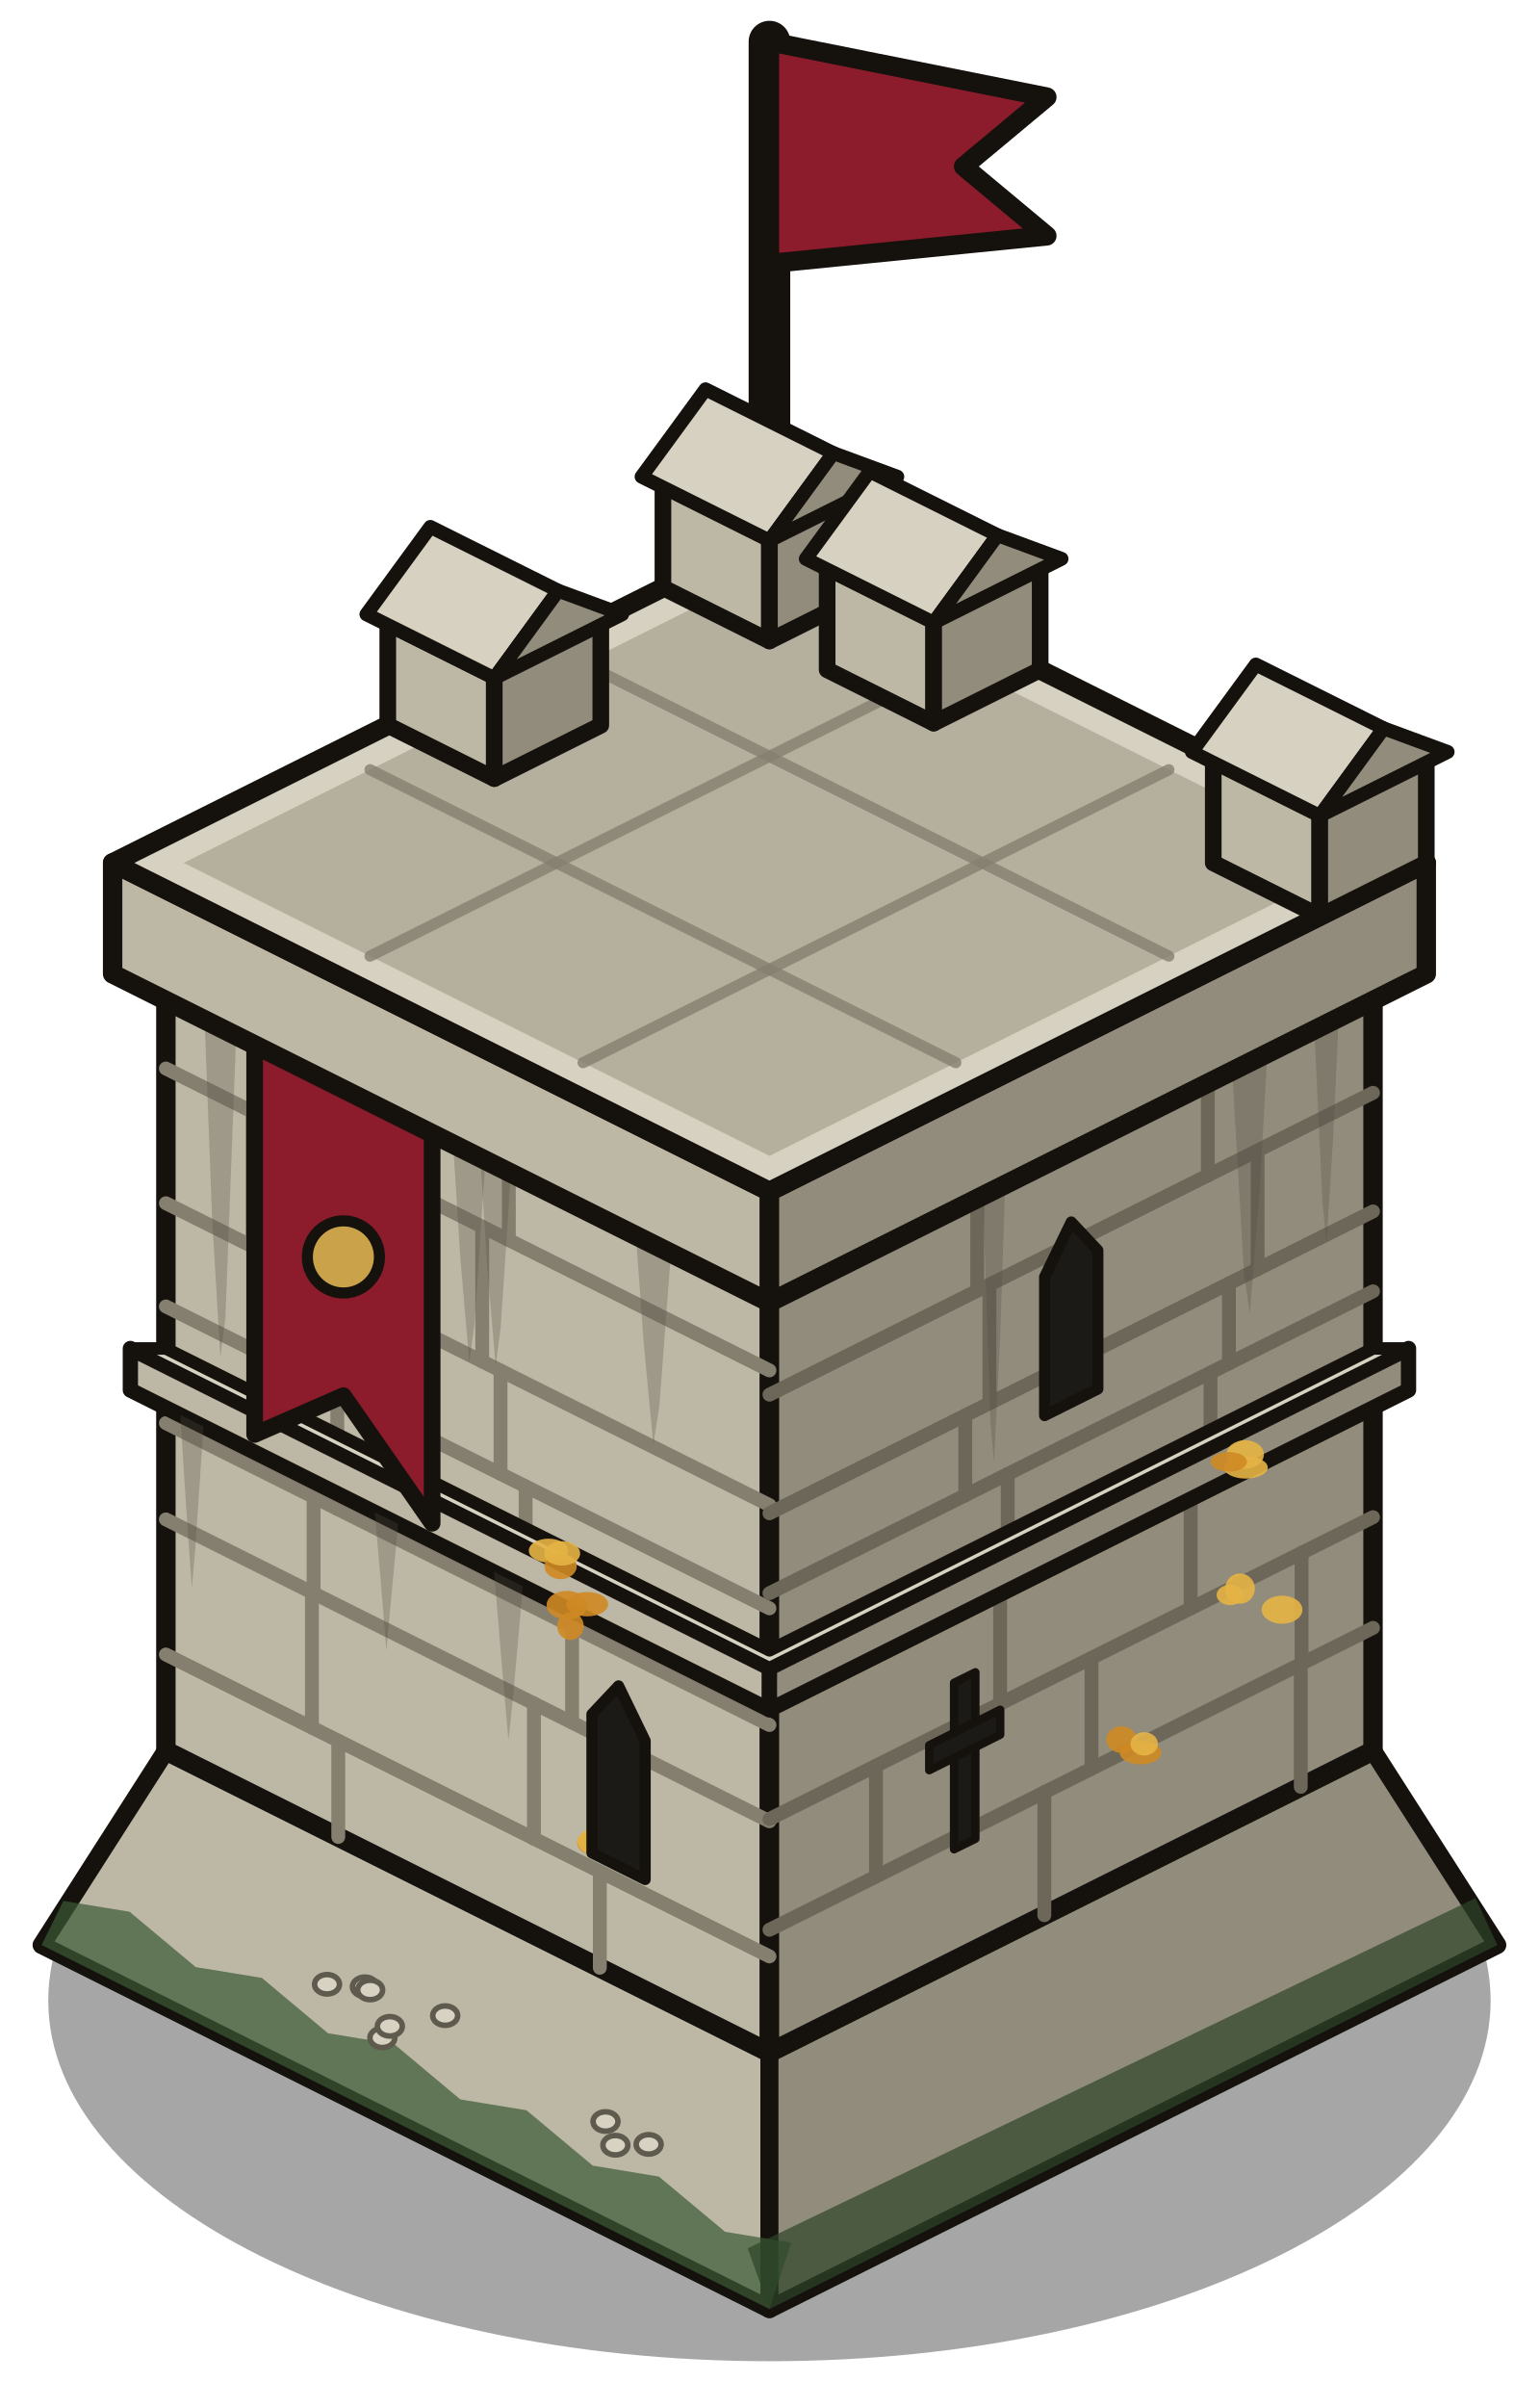
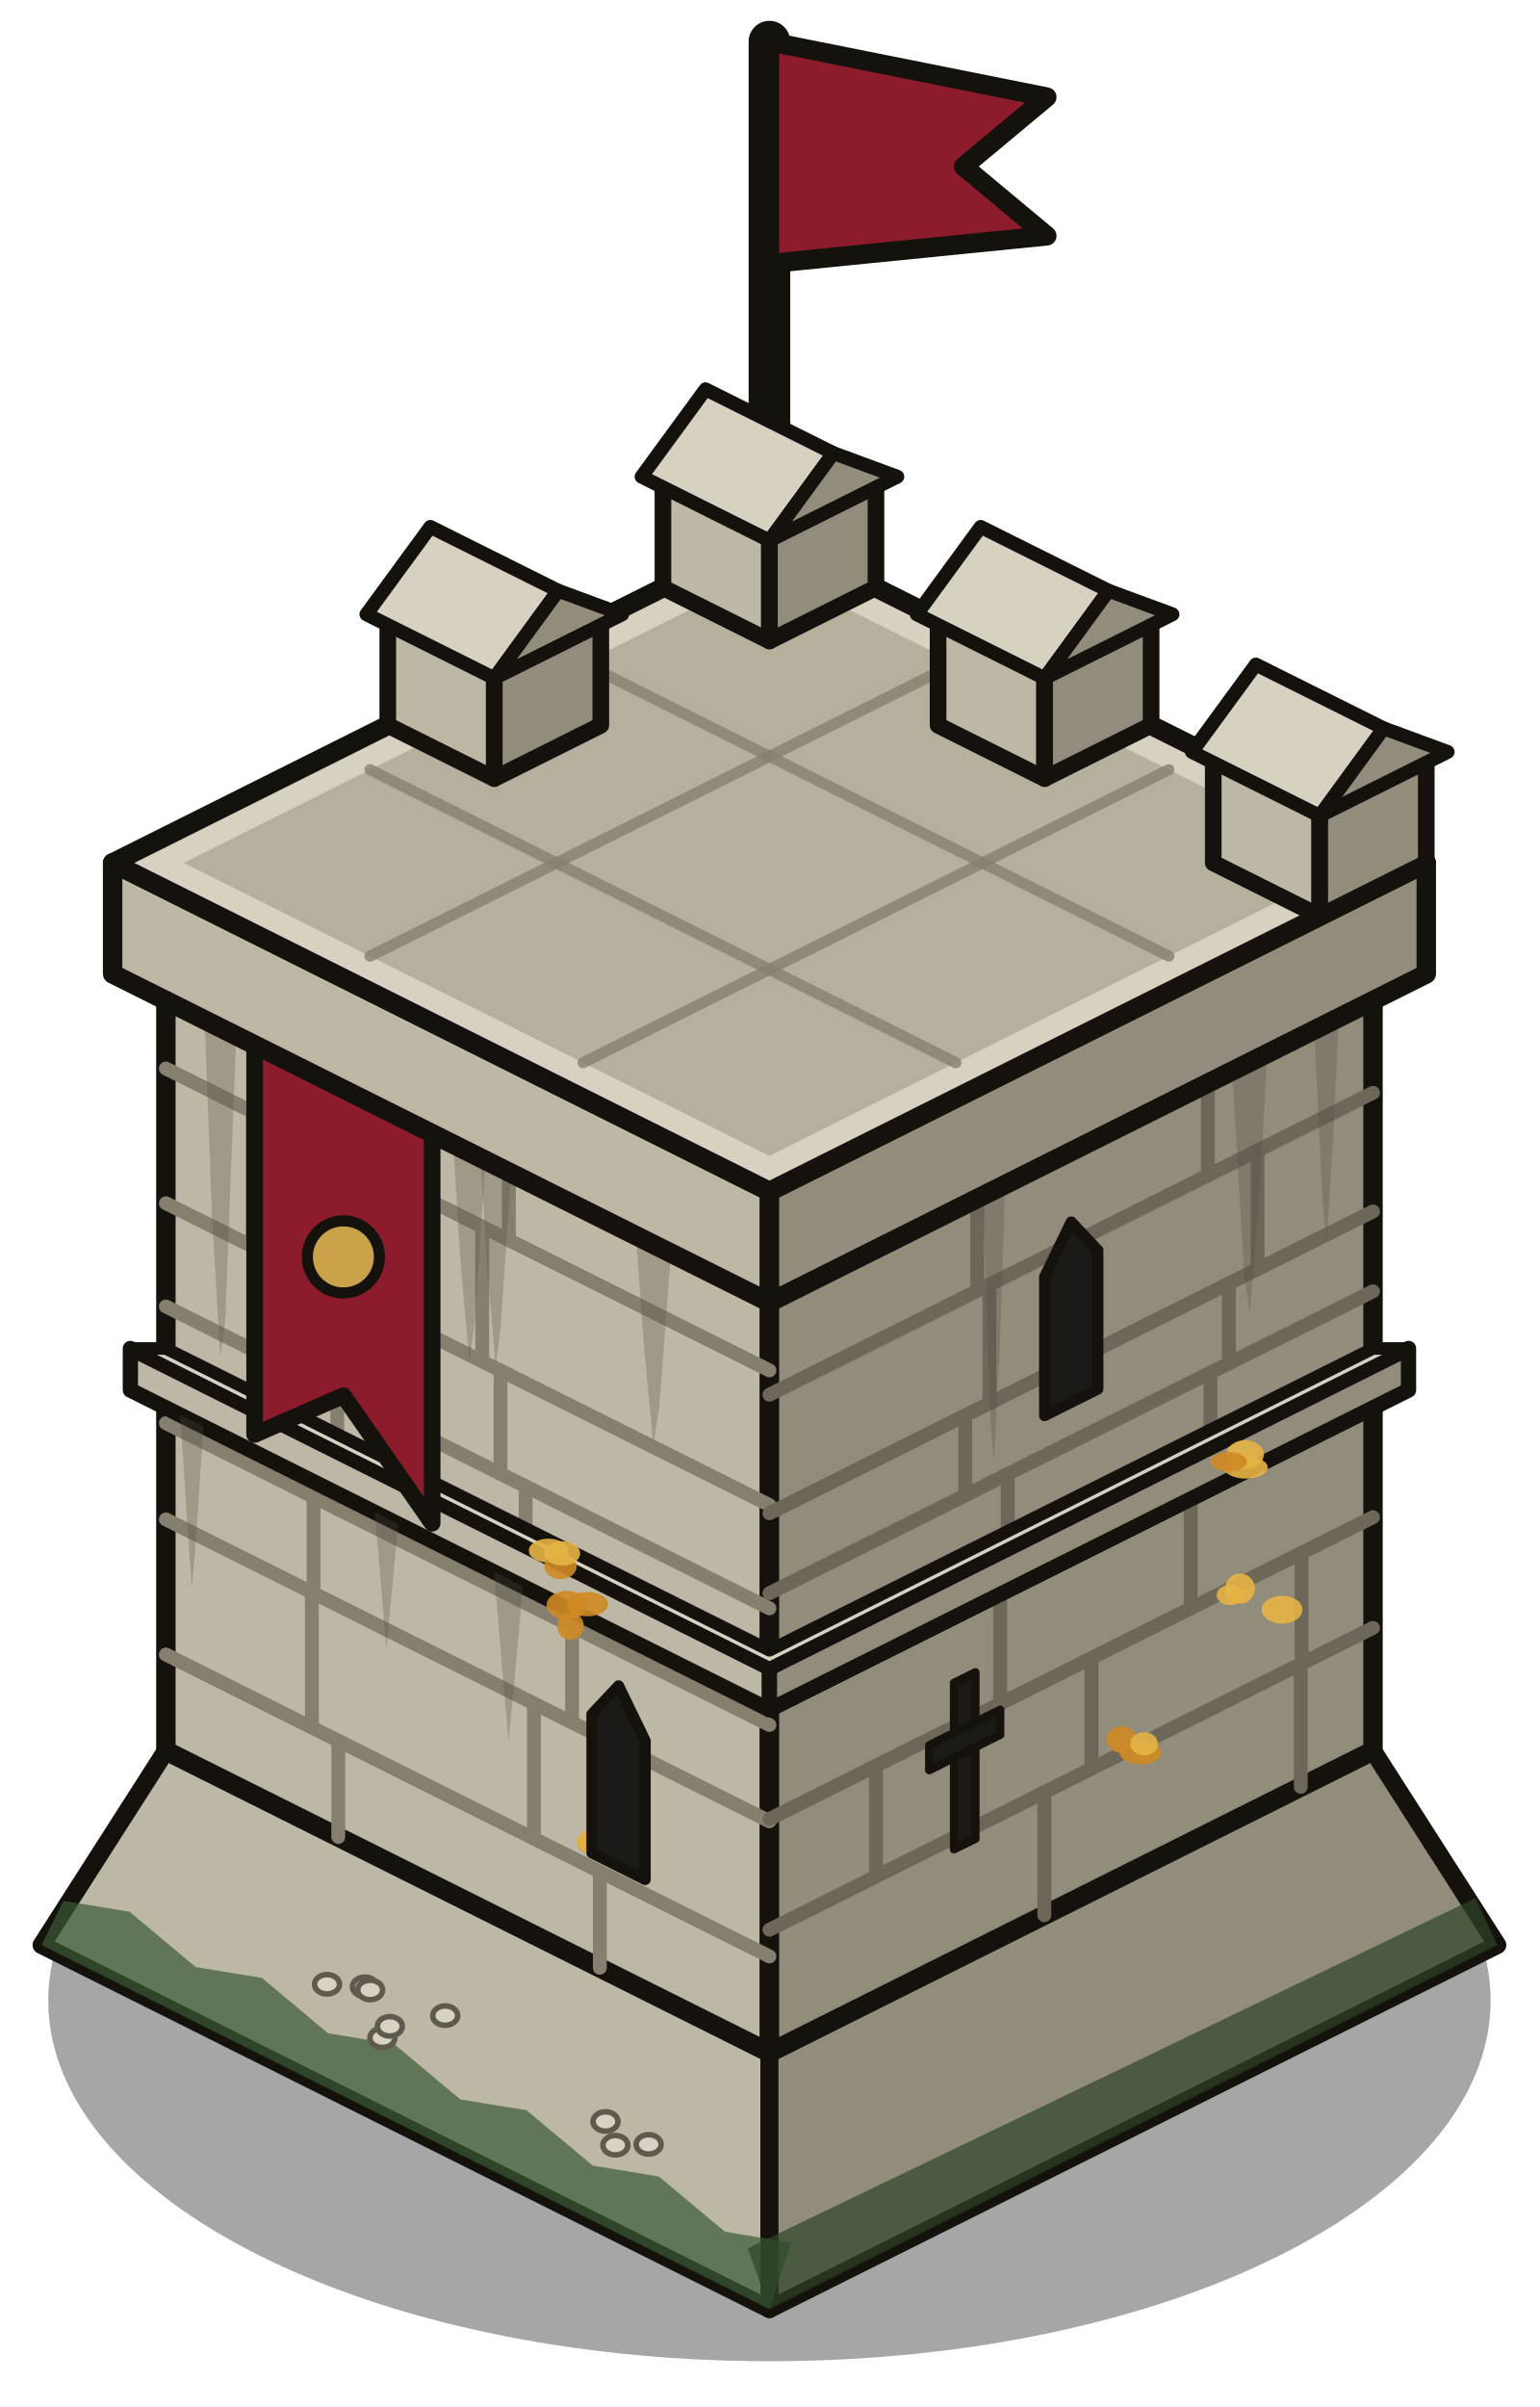
<svg xmlns="http://www.w3.org/2000/svg" width="222" height="347" viewBox="-55.48 -140.2 111 173.5">
  <ellipse cx="0" cy="4" rx="52" ry="26" fill="#000" opacity="0.35" />
  <polygon points="-52.48,0 0,26.24 0,7.76 -43.52,-14" fill="#bdb7a5" stroke="#15110d" stroke-width="1.3" stroke-linejoin="round" />
  <polygon points="0,26.24 52.48,0 43.52,-14 0,7.76" fill="#928c7c" stroke="#15110d" stroke-width="1.3" stroke-linejoin="round" />
  <polygon points="-52.48,0 0,26.24 1.57,21.46 -3.2,20.67 -7.97,16.69 -12.74,15.9 -17.52,11.91 -22.29,11.13 -27.06,7.14 -31.83,6.36 -36.6,2.37 -41.37,1.59 -46.14,-2.4 -50.91,-3.18" fill="#3b5a34" opacity="0.7" />
  <polygon points="0,26.24 52.48,0 50.91,-3.38 -1.57,21.86" fill="#2c4528" opacity="0.7" />
  <ellipse cx="-29.17" cy="3.01" rx="0.9" ry="0.7" fill="#d8d2c2" stroke="#5e5a4e" stroke-width="0.4" />
  <ellipse cx="-28.79" cy="3.24" rx="0.9" ry="0.7" fill="#d8d2c2" stroke="#5e5a4e" stroke-width="0.4" />
  <ellipse cx="-31.9" cy="2.83" rx="0.9" ry="0.7" fill="#d8d2c2" stroke="#5e5a4e" stroke-width="0.4" />
  <ellipse cx="-27.91" cy="6.69" rx="0.9" ry="0.7" fill="#d8d2c2" stroke="#5e5a4e" stroke-width="0.4" />
  <ellipse cx="-23.38" cy="5.09" rx="0.9" ry="0.7" fill="#d8d2c2" stroke="#5e5a4e" stroke-width="0.4" />
  <ellipse cx="-27.37" cy="5.86" rx="0.9" ry="0.7" fill="#d8d2c2" stroke="#5e5a4e" stroke-width="0.4" />
  <ellipse cx="-11.82" cy="12.72" rx="0.9" ry="0.7" fill="#d8d2c2" stroke="#5e5a4e" stroke-width="0.4" />
  <ellipse cx="-11.11" cy="14.43" rx="0.9" ry="0.7" fill="#d8d2c2" stroke="#5e5a4e" stroke-width="0.4" />
  <ellipse cx="-8.71" cy="14.37" rx="0.9" ry="0.7" fill="#d8d2c2" stroke="#5e5a4e" stroke-width="0.4" />
  <polygon points="-43.52,-14 0,7.76 0,-52.24 -43.52,-74" fill="#bdb7a5" stroke="#15110d" stroke-width="1.4" stroke-linejoin="round" />
  <polygon points="0,7.76 43.52,-14 43.52,-74 0,-52.24" fill="#928c7c" stroke="#15110d" stroke-width="1.4" stroke-linejoin="round" />
  <polygon points="0,-95.76 43.52,-74 0,-52.24 -43.52,-74" fill="#d6d1c1" stroke="#15110d" stroke-width="1.4" stroke-linejoin="round" />
  <polyline points="-31.09,-7.79 -31.09,-14.72" fill="none" stroke="#857f6f" stroke-width="1" stroke-linecap="round" stroke-linejoin="round" />
  <polyline points="-12.23,1.64 -12.23,-5.29" fill="none" stroke="#857f6f" stroke-width="1" stroke-linecap="round" stroke-linejoin="round" />
  <polyline points="-43.52,-20.94 0,0.82" fill="none" stroke="#857f6f" stroke-width="1" stroke-linecap="round" stroke-linejoin="round" />
  <polyline points="-32.99,-15.67 -32.99,-25.42" fill="none" stroke="#857f6f" stroke-width="1" stroke-linecap="round" stroke-linejoin="round" />
  <polyline points="-16.98,-7.66 -16.98,-17.41" fill="none" stroke="#857f6f" stroke-width="1" stroke-linecap="round" stroke-linejoin="round" />
  <polyline points="-43.52,-30.68 0,-8.92" fill="none" stroke="#857f6f" stroke-width="1" stroke-linecap="round" stroke-linejoin="round" />
  <polyline points="-32.87,-25.36 -32.87,-32.29" fill="none" stroke="#857f6f" stroke-width="1" stroke-linecap="round" stroke-linejoin="round" />
  <polyline points="-14.23,-16.04 -14.23,-22.97" fill="none" stroke="#857f6f" stroke-width="1" stroke-linecap="round" stroke-linejoin="round" />
  <polyline points="-43.52,-37.62 0,-15.86" fill="none" stroke="#857f6f" stroke-width="1" stroke-linecap="round" stroke-linejoin="round" />
  <polyline points="-31.16,-31.43 -31.16,-39.85" fill="none" stroke="#857f6f" stroke-width="1" stroke-linecap="round" stroke-linejoin="round" />
  <polyline points="-17.58,-24.65 -17.58,-33.06" fill="none" stroke="#857f6f" stroke-width="1" stroke-linecap="round" stroke-linejoin="round" />
  <polyline points="-43.52,-46.03 0,-24.27" fill="none" stroke="#857f6f" stroke-width="1" stroke-linecap="round" stroke-linejoin="round" />
  <polyline points="-36.86,-42.7 -36.86,-50.14" fill="none" stroke="#857f6f" stroke-width="1" stroke-linecap="round" stroke-linejoin="round" />
  <polyline points="-19.39,-33.96 -19.39,-41.4" fill="none" stroke="#857f6f" stroke-width="1" stroke-linecap="round" stroke-linejoin="round" />
  <polyline points="-43.52,-53.47 0,-31.71" fill="none" stroke="#857f6f" stroke-width="1" stroke-linecap="round" stroke-linejoin="round" />
  <polyline points="-37.27,-50.34 -37.27,-60.06" fill="none" stroke="#857f6f" stroke-width="1" stroke-linecap="round" stroke-linejoin="round" />
  <polyline points="-20.71,-42.06 -20.71,-51.77" fill="none" stroke="#857f6f" stroke-width="1" stroke-linecap="round" stroke-linejoin="round" />
  <polyline points="-43.52,-63.18 0,-41.42" fill="none" stroke="#857f6f" stroke-width="1" stroke-linecap="round" stroke-linejoin="round" />
  <polyline points="-36.55,-59.7 -36.55,-66.52" fill="none" stroke="#857f6f" stroke-width="1" stroke-linecap="round" stroke-linejoin="round" />
  <polyline points="-18.79,-50.81 -18.79,-57.63" fill="none" stroke="#857f6f" stroke-width="1" stroke-linecap="round" stroke-linejoin="round" />
  <polyline points="38.31,-11.4 38.31,-20.26" fill="none" stroke="#6c6759" stroke-width="1" stroke-linecap="round" stroke-linejoin="round" />
  <polyline points="19.82,-2.15 19.82,-11.02" fill="none" stroke="#6c6759" stroke-width="1" stroke-linecap="round" stroke-linejoin="round" />
  <polyline points="43.52,-22.86 0,-1.1" fill="none" stroke="#6c6759" stroke-width="1" stroke-linecap="round" stroke-linejoin="round" />
  <polyline points="38.37,-20.29 38.37,-28.27" fill="none" stroke="#6c6759" stroke-width="1" stroke-linecap="round" stroke-linejoin="round" />
  <polyline points="23.22,-12.71 23.22,-20.69" fill="none" stroke="#6c6759" stroke-width="1" stroke-linecap="round" stroke-linejoin="round" />
  <polyline points="7.68,-4.94 7.68,-12.92" fill="none" stroke="#6c6759" stroke-width="1" stroke-linecap="round" stroke-linejoin="round" />
  <polyline points="43.52,-30.84 0,-9.08" fill="none" stroke="#6c6759" stroke-width="1" stroke-linecap="round" stroke-linejoin="round" />
  <polyline points="30.37,-24.27 30.37,-32.12" fill="none" stroke="#6c6759" stroke-width="1" stroke-linecap="round" stroke-linejoin="round" />
  <polyline points="16.63,-17.39 16.63,-25.25" fill="none" stroke="#6c6759" stroke-width="1" stroke-linecap="round" stroke-linejoin="round" />
  <polyline points="43.52,-38.7 0,-16.94" fill="none" stroke="#6c6759" stroke-width="1" stroke-linecap="round" stroke-linejoin="round" />
  <polyline points="31.8,-32.84 31.8,-41.25" fill="none" stroke="#6c6759" stroke-width="1" stroke-linecap="round" stroke-linejoin="round" />
  <polyline points="17.18,-25.53 17.18,-33.95" fill="none" stroke="#6c6759" stroke-width="1" stroke-linecap="round" stroke-linejoin="round" />
  <polyline points="43.52,-47.12 0,-25.36" fill="none" stroke="#6c6759" stroke-width="1" stroke-linecap="round" stroke-linejoin="round" />
  <polyline points="33.13,-41.92 33.13,-47.68" fill="none" stroke="#6c6759" stroke-width="1" stroke-linecap="round" stroke-linejoin="round" />
  <polyline points="14.12,-32.42 14.12,-38.17" fill="none" stroke="#6c6759" stroke-width="1" stroke-linecap="round" stroke-linejoin="round" />
  <polyline points="43.52,-52.88 0,-31.12" fill="none" stroke="#6c6759" stroke-width="1" stroke-linecap="round" stroke-linejoin="round" />
  <polyline points="35.2,-48.72 35.2,-57.27" fill="none" stroke="#6c6759" stroke-width="1" stroke-linecap="round" stroke-linejoin="round" />
  <polyline points="15.86,-39.05 15.86,-47.6" fill="none" stroke="#6c6759" stroke-width="1" stroke-linecap="round" stroke-linejoin="round" />
  <polyline points="43.52,-61.43 0,-39.67" fill="none" stroke="#6c6759" stroke-width="1" stroke-linecap="round" stroke-linejoin="round" />
  <polyline points="31.61,-55.47 31.61,-64.04" fill="none" stroke="#6c6759" stroke-width="1" stroke-linecap="round" stroke-linejoin="round" />
  <polyline points="14.98,-47.16 14.98,-55.73" fill="none" stroke="#6c6759" stroke-width="1" stroke-linecap="round" stroke-linejoin="round" />
  <polygon points="-46.08,-40 0,-16.96 0,-19.96 -46.08,-43" fill="#bdb7a5" stroke="#15110d" stroke-width="1.1" stroke-linejoin="round" />
  <polygon points="0,-16.96 46.08,-40 46.08,-43 0,-19.96" fill="#928c7c" stroke="#15110d" stroke-width="1.1" stroke-linejoin="round" />
  <polygon points="-46.08,-43 0,-19.96 46.08,-43 43.52,-43 0,-21.24 -43.52,-43" fill="#d6d1c1" stroke="#15110d" stroke-width="0.9" stroke-linejoin="round" />
  <polygon points="-20.97,-58.73 -18.51,-57.5 -19.38,-44.52 -19.74,-41.71 -20.36,-49.04" fill="#4e4a40" opacity="0.28" />
  <polygon points="-40.8,-68.64 -38.38,-67.43 -39.23,-45.19 -39.59,-42.37 -40.19,-52.47" fill="#4e4a40" opacity="0.28" />
  <polygon points="-22.93,-59.71 -20.36,-58.42 -21.26,-44.81 -21.64,-42 -22.29,-49.54" fill="#4e4a40" opacity="0.28" />
  <polygon points="-9.77,-53.13 -6.96,-51.72 -7.94,-38.86 -8.37,-36.07 -9.07,-43.43" fill="#4e4a40" opacity="0.28" />
  <polygon points="36.01,-66.25 33.26,-64.87 34.22,-48.33 34.64,-45.53 35.32,-53.99" fill="#4e4a40" opacity="0.28" />
  <polygon points="17.06,-56.77 15.33,-55.9 15.93,-37.71 16.19,-34.84 16.63,-43.6" fill="#4e4a40" opacity="0.28" />
  <polygon points="41.14,-68.81 39.2,-67.84 39.88,-53.49 40.17,-50.63 40.65,-58.28" fill="#4e4a40" opacity="0.28" />
  <polygon points="-19.85,-26.89 -17.78,-25.85 -18.51,-17.62 -18.82,-14.77 -19.33,-20.61" fill="#4e4a40" opacity="0.28" />
  <polygon points="-42.48,-38.2 -40.81,-37.37 -41.4,-28.57 -41.65,-25.7 -42.06,-31.63" fill="#4e4a40" opacity="0.28" />
  <polygon points="-28.46,-31.19 -26.77,-30.35 -27.36,-24.09 -27.62,-21.22 -28.04,-26.39" fill="#4e4a40" opacity="0.28" />
  <ellipse cx="-14.35" cy="-22.99" rx="0.96" ry="1" fill="#cf8a24" opacity="0.9" />
  <ellipse cx="-13.14" cy="-24.57" rx="1.51" ry="0.88" fill="#cf8a24" opacity="0.9" />
  <ellipse cx="-14.6" cy="-24.5" rx="1.47" ry="1.03" fill="#cf8a24" opacity="0.9" />
  <ellipse cx="-12.69" cy="-7.36" rx="1.17" ry="0.85" fill="#cf8a24" opacity="0.9" />
  <ellipse cx="-10.49" cy="-8.9" rx="1.37" ry="0.78" fill="#e6b445" opacity="0.9" />
  <ellipse cx="-12.28" cy="-7.46" rx="1.56" ry="1.04" fill="#e6b445" opacity="0.9" />
  <ellipse cx="-36.64" cy="-49.74" rx="1.08" ry="0.78" fill="#e6b445" opacity="0.9" />
  <ellipse cx="-35.1" cy="-48.38" rx="0.98" ry="0.89" fill="#e6b445" opacity="0.9" />
  <ellipse cx="-35.1" cy="-47.66" rx="1.42" ry="0.77" fill="#e6b445" opacity="0.9" />
  <ellipse cx="-15.93" cy="-28.43" rx="1.42" ry="0.86" fill="#e6b445" opacity="0.9" />
  <ellipse cx="-15.06" cy="-27.3" rx="1.16" ry="0.93" fill="#cf8a24" opacity="0.9" />
  <ellipse cx="-14.95" cy="-28.23" rx="1.3" ry="0.88" fill="#e6b445" opacity="0.9" />
  <ellipse cx="34.35" cy="-34.42" rx="1.58" ry="0.8" fill="#e6b445" opacity="0.9" />
  <ellipse cx="34.3" cy="-35.36" rx="1.35" ry="1.03" fill="#e6b445" opacity="0.9" />
  <ellipse cx="33.12" cy="-34.83" rx="1.31" ry="0.71" fill="#cf8a24" opacity="0.9" />
  <ellipse cx="26.76" cy="-13.86" rx="1.5" ry="0.84" fill="#cf8a24" opacity="0.9" />
  <ellipse cx="25.38" cy="-14.81" rx="1.09" ry="0.96" fill="#cf8a24" opacity="0.9" />
  <ellipse cx="27.02" cy="-14.5" rx="0.99" ry="0.84" fill="#e6b445" opacity="0.9" />
  <ellipse cx="33.93" cy="-25.69" rx="1.07" ry="1.09" fill="#e6b445" opacity="0.9" />
  <ellipse cx="33.21" cy="-25.23" rx="0.97" ry="0.73" fill="#e6b445" opacity="0.9" />
  <ellipse cx="36.96" cy="-24.17" rx="1.47" ry="1.01" fill="#e6b445" opacity="0.9" />
  <polygon points="-29.44,-40.96 -25.6,-39.04 -25.6,-49.04 -27.52,-53 -29.44,-50.96" fill="#1c1a16" stroke="#15110d" stroke-width="0.8" stroke-linejoin="round" />
  <polygon points="-12.8,-6.64 -8.96,-4.72 -8.96,-14.72 -10.88,-18.68 -12.8,-16.64" fill="#1c1a16" stroke="#15110d" stroke-width="0.8" stroke-linejoin="round" />
  <polygon points="19.84,-38.16 23.68,-40.08 23.68,-50.08 21.76,-52.12 19.84,-48.16" fill="#1c1a16" stroke="#15110d" stroke-width="0.8" stroke-linejoin="round" />
  <polygon points="-47.36,-70 0,-46.32 0,-54.32 -47.36,-78" fill="#bdb7a5" stroke="#15110d" stroke-width="1.4" stroke-linejoin="round" />
  <polygon points="0,-46.32 47.36,-70 47.36,-78 0,-54.32" fill="#928c7c" stroke="#15110d" stroke-width="1.4" stroke-linejoin="round" />
  <polygon points="0,-101.68 47.36,-78 0,-54.32 -47.36,-78" fill="#d6d1c1" stroke="#15110d" stroke-width="1.4" stroke-linejoin="round" />
  <polygon points="0,-99.12 42.24,-78 0,-56.88 -42.24,-78" fill="#b5af9e" />
  <polyline points="-13.44,-92.4 28.8,-71.28" fill="none" stroke="#857f6f" stroke-width="0.8" stroke-linecap="round" stroke-linejoin="round" opacity="0.8" />
  <polyline points="13.44,-92.4 -28.8,-71.28" fill="none" stroke="#857f6f" stroke-width="0.8" stroke-linecap="round" stroke-linejoin="round" opacity="0.8" />
  <polyline points="-28.8,-84.72 13.44,-63.6" fill="none" stroke="#857f6f" stroke-width="0.8" stroke-linecap="round" stroke-linejoin="round" opacity="0.8" />
  <polyline points="28.8,-84.72 -13.44,-63.6" fill="none" stroke="#857f6f" stroke-width="0.8" stroke-linecap="round" stroke-linejoin="round" opacity="0.8" />
  <polyline points="0,-97.2 0,-137.2" fill="none" stroke="#15110d" stroke-width="3" stroke-linecap="round" stroke-linejoin="round" />
  <polygon points="0,-137.2 20,-133.2 14,-128.2 20,-123.2 0,-121.2" fill="#8c1c2b" stroke="#15110d" stroke-width="1.4" stroke-linejoin="round" />
  <polygon points="-7.68,-97.84 0,-94 0,-102 -7.68,-105.84" fill="#bdb7a5" stroke="#15110d" stroke-width="1.2" stroke-linejoin="round" />
  <polygon points="0,-94 7.68,-97.84 7.68,-105.84 0,-102" fill="#928c7c" stroke="#15110d" stroke-width="1.2" stroke-linejoin="round" />
  <polygon points="0,-109.68 7.68,-105.84 0,-102 -7.68,-105.84" fill="#d6d1c1" stroke="#15110d" stroke-width="1.2" stroke-linejoin="round" />
  <polygon points="-4.61,-112.14 4.61,-107.54 0,-101.23 -9.22,-105.84" fill="#d6d1c1" stroke="#15110d" stroke-width="1" stroke-linejoin="round" />
  <polygon points="9.22,-105.84 4.61,-107.54 0,-101.23" fill="#928c7c" stroke="#15110d" stroke-width="1" stroke-linejoin="round" />
-   <polygon points="4.16,-91.92 11.84,-88.08 11.84,-96.08 4.16,-99.92" fill="#bdb7a5" stroke="#15110d" stroke-width="1.2" stroke-linejoin="round" />
-   <polygon points="11.84,-88.08 19.52,-91.92 19.52,-99.92 11.84,-96.08" fill="#928c7c" stroke="#15110d" stroke-width="1.2" stroke-linejoin="round" />
-   <polygon points="11.84,-103.76 19.52,-99.92 11.84,-96.08 4.16,-99.92" fill="#d6d1c1" stroke="#15110d" stroke-width="1.2" stroke-linejoin="round" />
-   <polygon points="7.23,-106.22 16.45,-101.62 11.84,-95.31 2.62,-99.92" fill="#d6d1c1" stroke="#15110d" stroke-width="1" stroke-linejoin="round" />
-   <polygon points="21.06,-99.92 16.45,-101.62 11.84,-95.31" fill="#928c7c" stroke="#15110d" stroke-width="1" stroke-linejoin="round" />
+   <polygon points="12.16,-87.92 19.84,-84.08 19.84,-92.08 12.16,-95.92" fill="#bdb7a5" stroke="#15110d" stroke-width="1.2" stroke-linejoin="round" />
+   <polygon points="19.84,-84.08 27.52,-87.92 27.52,-95.92 19.84,-92.08" fill="#928c7c" stroke="#15110d" stroke-width="1.2" stroke-linejoin="round" />
+   <polygon points="19.84,-99.76 27.52,-95.92 19.84,-92.08 12.16,-95.92" fill="#d6d1c1" stroke="#15110d" stroke-width="1.2" stroke-linejoin="round" />
+   <polygon points="15.23,-102.22 24.45,-97.62 19.84,-91.31 10.62,-95.92" fill="#d6d1c1" stroke="#15110d" stroke-width="1" stroke-linejoin="round" />
+   <polygon points="29.06,-95.92 24.45,-97.62 19.84,-91.31" fill="#928c7c" stroke="#15110d" stroke-width="1" stroke-linejoin="round" />
  <polygon points="32,-78 39.68,-74.16 39.68,-82.16 32,-86" fill="#bdb7a5" stroke="#15110d" stroke-width="1.2" stroke-linejoin="round" />
  <polygon points="39.68,-74.16 47.36,-78 47.36,-86 39.68,-82.16" fill="#928c7c" stroke="#15110d" stroke-width="1.2" stroke-linejoin="round" />
  <polygon points="39.68,-89.84 47.36,-86 39.68,-82.16 32,-86" fill="#d6d1c1" stroke="#15110d" stroke-width="1.2" stroke-linejoin="round" />
  <polygon points="35.07,-92.3 44.29,-87.7 39.68,-81.39 30.46,-86" fill="#d6d1c1" stroke="#15110d" stroke-width="1" stroke-linejoin="round" />
  <polygon points="48.9,-86 44.29,-87.7 39.68,-81.39" fill="#928c7c" stroke="#15110d" stroke-width="1" stroke-linejoin="round" />
  <polygon points="-27.52,-87.92 -19.84,-84.08 -19.84,-92.08 -27.52,-95.92" fill="#bdb7a5" stroke="#15110d" stroke-width="1.2" stroke-linejoin="round" />
  <polygon points="-19.84,-84.08 -12.16,-87.92 -12.16,-95.92 -19.84,-92.08" fill="#928c7c" stroke="#15110d" stroke-width="1.2" stroke-linejoin="round" />
  <polygon points="-19.84,-99.76 -12.16,-95.92 -19.84,-92.08 -27.52,-95.92" fill="#d6d1c1" stroke="#15110d" stroke-width="1.2" stroke-linejoin="round" />
  <polygon points="-24.45,-102.22 -15.23,-97.62 -19.84,-91.31 -29.06,-95.92" fill="#d6d1c1" stroke="#15110d" stroke-width="1" stroke-linejoin="round" />
  <polygon points="-10.62,-95.92 -15.23,-97.62 -19.84,-91.31" fill="#928c7c" stroke="#15110d" stroke-width="1" stroke-linejoin="round" />
  <polygon points="-37.12,-64.8 -24.32,-58.4 -24.32,-30.4 -30.72,-39.6 -37.12,-36.8" fill="#8c1c2b" stroke="#15110d" stroke-width="1.2" stroke-linejoin="round" />
  <ellipse cx="-30.72" cy="-49.6" rx="2.6" ry="2.6" fill="#c9a24a" stroke="#15110d" stroke-width="0.8" />
  <polygon points="14.85,-7.66 13.31,-6.9 13.31,-18.9 14.85,-19.66" fill="#1c1a16" stroke="#15110d" stroke-width="0.6" stroke-linejoin="round" />
  <polygon points="16.64,-15.16 11.52,-12.6 11.52,-14.4 16.64,-16.96" fill="#1c1a16" stroke="#15110d" stroke-width="0.6" stroke-linejoin="round" />
</svg>
